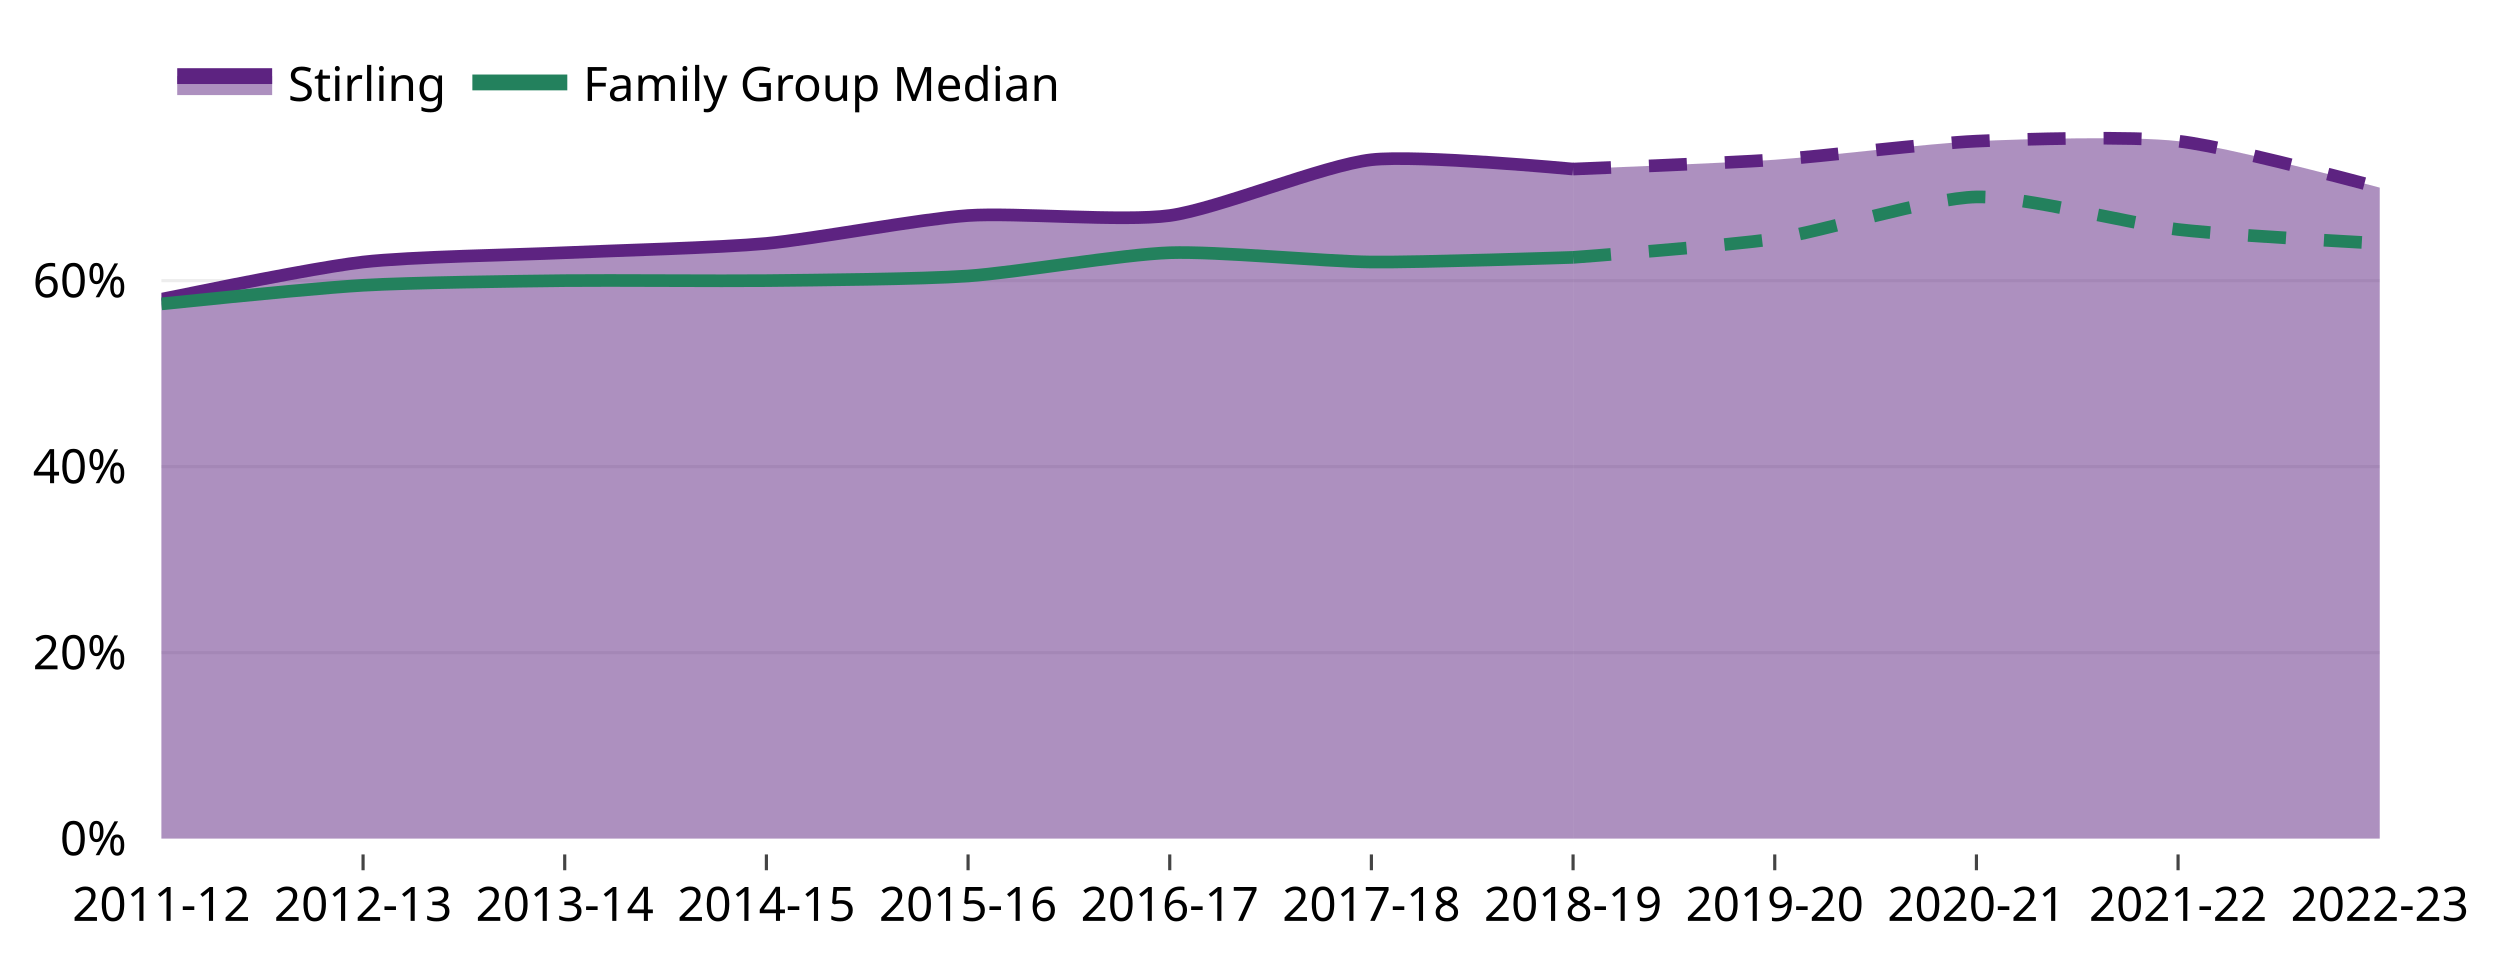
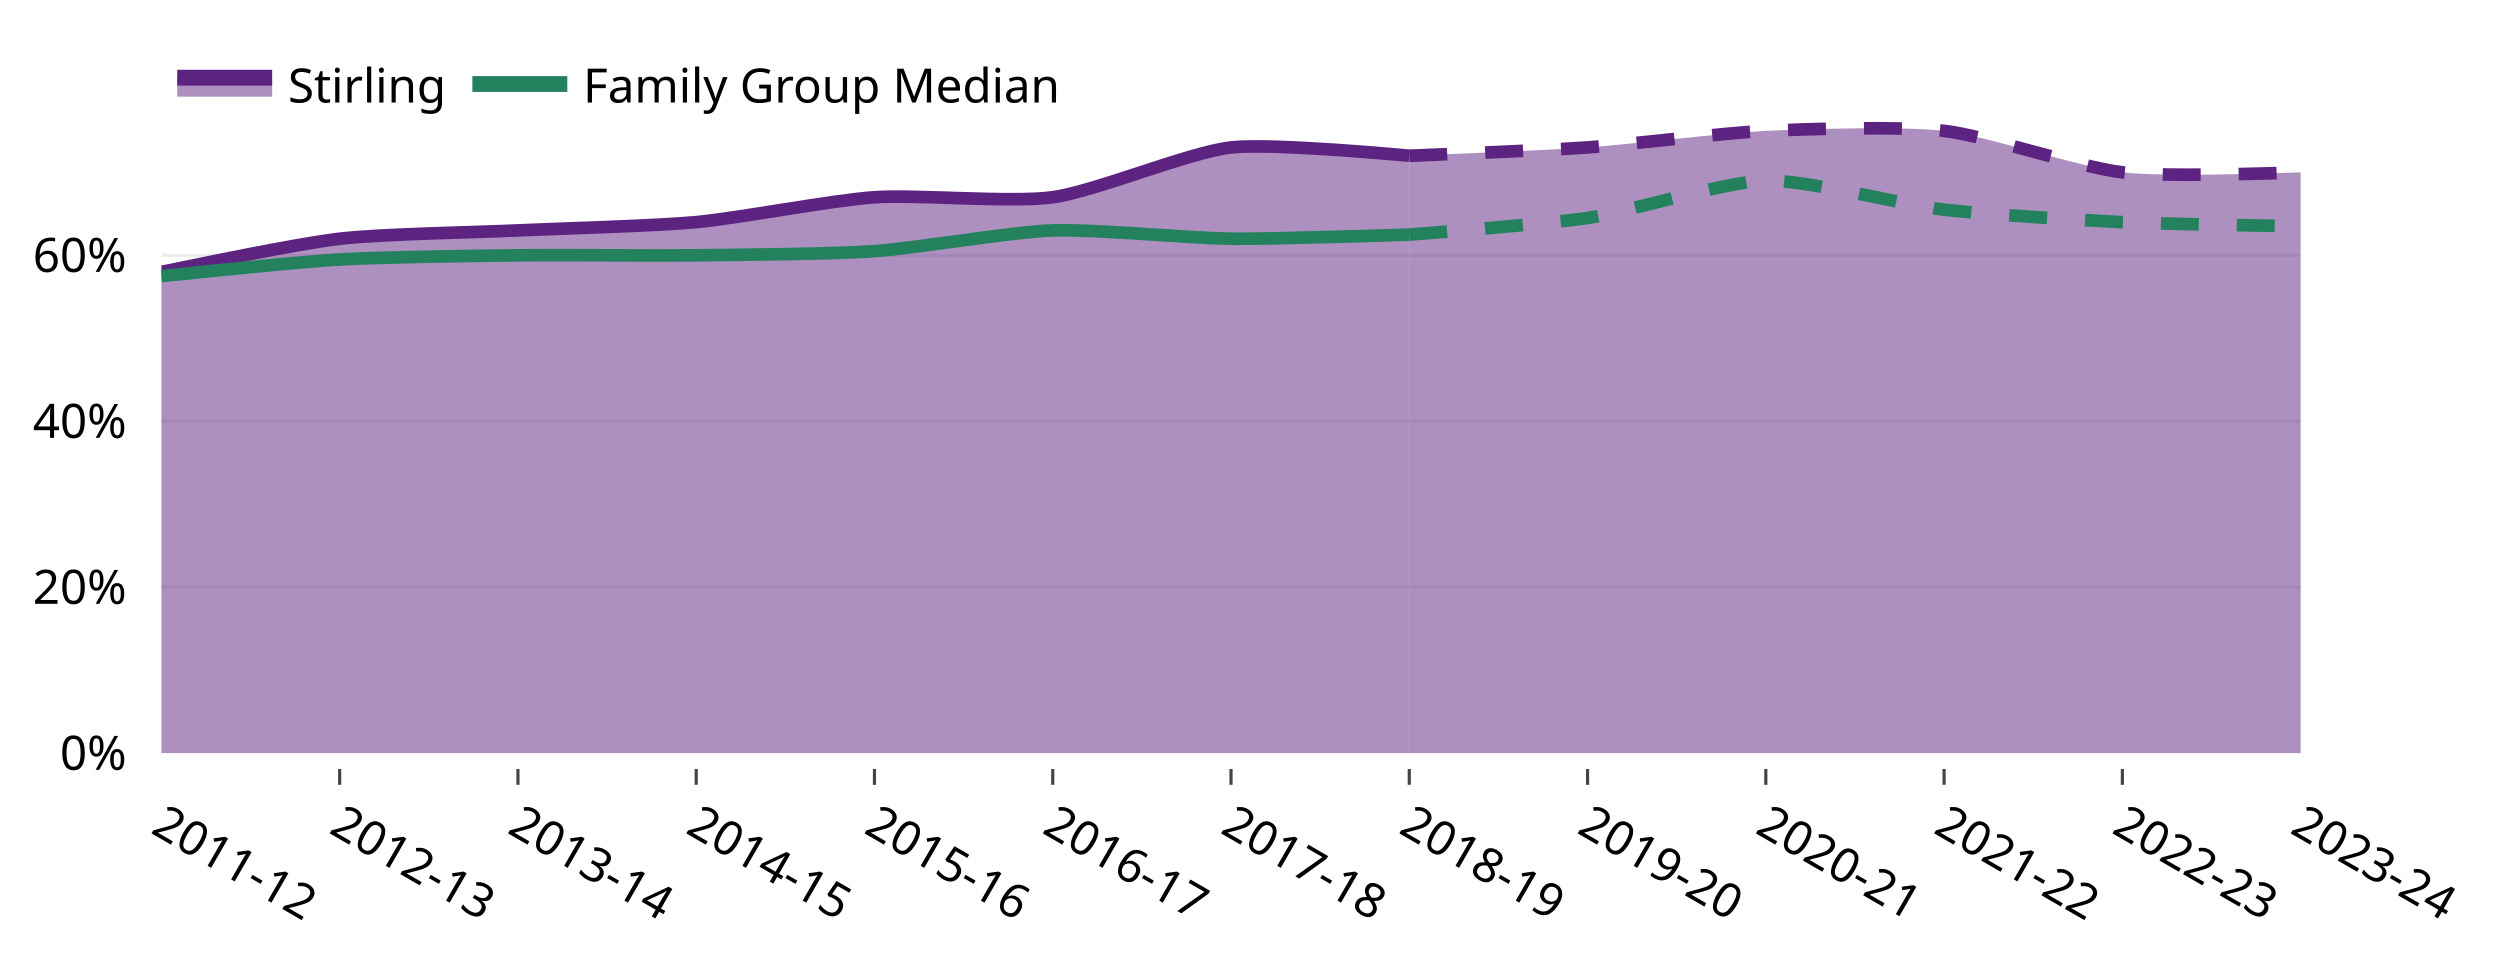
<svg xmlns="http://www.w3.org/2000/svg" class="main-svg" width="790" height="305" style="" viewBox="0 0 790 305">
  <rect x="0" y="0" width="790" height="305" style="fill: rgb(255, 255, 255); fill-opacity: 1;" />
-   <defs id="defs-33af59">
+   <defs id="defs-5ae3da">
    <g class="clips">
-       <clipPath id="clip33af59xyplot" class="plotclip">
-         <rect width="701" height="232" />
-       </clipPath>
-       <clipPath class="axesclip" id="clip33af59x">
-         <rect x="51" y="0" width="701" height="305" />
-       </clipPath>
-       <clipPath class="axesclip" id="clip33af59y">
-         <rect x="0" y="33" width="790" height="232" />
-       </clipPath>
-       <clipPath class="axesclip" id="clip33af59xy">
-         <rect x="51" y="33" width="701" height="232" />
+       <clipPath id="clip5ae3daxyplot" class="plotclip">
+         <rect width="676" height="207" />
+       </clipPath>
+       <clipPath class="axesclip" id="clip5ae3dax">
+         <rect x="51" y="0" width="676" height="305" />
+       </clipPath>
+       <clipPath class="axesclip" id="clip5ae3day">
+         <rect x="0" y="31" width="790" height="207" />
+       </clipPath>
+       <clipPath class="axesclip" id="clip5ae3daxy">
+         <rect x="51" y="31" width="676" height="207" />
      </clipPath>
    </g>
    <g class="gradients" />
    <g class="patterns" />
  </defs>
  <g class="bglayer">
-     <rect class="bg" x="41" y="23" width="721" height="252" style="fill: rgb(0, 0, 0); fill-opacity: 0; stroke-width: 0;" />
+     <rect class="bg" x="41" y="21" width="696" height="227" style="fill: rgb(0, 0, 0); fill-opacity: 0; stroke-width: 0;" />
  </g>
  <g class="layer-below">
    <g class="imagelayer" />
    <g class="shapelayer" />
  </g>
  <g class="cartesianlayer">
    <g class="subplot xy">
      <g class="layer-subplot">
        <g class="shapelayer" />
        <g class="imagelayer" />
      </g>
      <g class="minor-gridlayer">
        <g class="x" />
        <g class="y" />
      </g>
      <g class="gridlayer">
        <g class="x">
-           <path class="xgrid crisp" transform="translate(114.73,0)" d="M0,33v232" style="stroke: rgb(255, 255, 255); stroke-opacity: 1; stroke-width: 1px;" />
-           <path class="xgrid crisp" transform="translate(178.45,0)" d="M0,33v232" style="stroke: rgb(255, 255, 255); stroke-opacity: 1; stroke-width: 1px;" />
-           <path class="xgrid crisp" transform="translate(242.18,0)" d="M0,33v232" style="stroke: rgb(255, 255, 255); stroke-opacity: 1; stroke-width: 1px;" />
-           <path class="xgrid crisp" transform="translate(305.91,0)" d="M0,33v232" style="stroke: rgb(255, 255, 255); stroke-opacity: 1; stroke-width: 1px;" />
-           <path class="xgrid crisp" transform="translate(369.64,0)" d="M0,33v232" style="stroke: rgb(255, 255, 255); stroke-opacity: 1; stroke-width: 1px;" />
-           <path class="xgrid crisp" transform="translate(433.36,0)" d="M0,33v232" style="stroke: rgb(255, 255, 255); stroke-opacity: 1; stroke-width: 1px;" />
-           <path class="xgrid crisp" transform="translate(497.09,0)" d="M0,33v232" style="stroke: rgb(255, 255, 255); stroke-opacity: 1; stroke-width: 1px;" />
-           <path class="xgrid crisp" transform="translate(560.82,0)" d="M0,33v232" style="stroke: rgb(255, 255, 255); stroke-opacity: 1; stroke-width: 1px;" />
-           <path class="xgrid crisp" transform="translate(624.55,0)" d="M0,33v232" style="stroke: rgb(255, 255, 255); stroke-opacity: 1; stroke-width: 1px;" />
-           <path class="xgrid crisp" transform="translate(688.27,0)" d="M0,33v232" style="stroke: rgb(255, 255, 255); stroke-opacity: 1; stroke-width: 1px;" />
+           <path class="xgrid crisp" transform="translate(107.33,0)" d="M0,31v207" style="stroke: rgb(255, 255, 255); stroke-opacity: 1; stroke-width: 1px;" />
+           <path class="xgrid crisp" transform="translate(163.67,0)" d="M0,31v207" style="stroke: rgb(255, 255, 255); stroke-opacity: 1; stroke-width: 1px;" />
+           <path class="xgrid crisp" transform="translate(220,0)" d="M0,31v207" style="stroke: rgb(255, 255, 255); stroke-opacity: 1; stroke-width: 1px;" />
+           <path class="xgrid crisp" transform="translate(276.33,0)" d="M0,31v207" style="stroke: rgb(255, 255, 255); stroke-opacity: 1; stroke-width: 1px;" />
+           <path class="xgrid crisp" transform="translate(332.67,0)" d="M0,31v207" style="stroke: rgb(255, 255, 255); stroke-opacity: 1; stroke-width: 1px;" />
+           <path class="xgrid crisp" transform="translate(389,0)" d="M0,31v207" style="stroke: rgb(255, 255, 255); stroke-opacity: 1; stroke-width: 1px;" />
+           <path class="xgrid crisp" transform="translate(445.33,0)" d="M0,31v207" style="stroke: rgb(255, 255, 255); stroke-opacity: 1; stroke-width: 1px;" />
+           <path class="xgrid crisp" transform="translate(501.67,0)" d="M0,31v207" style="stroke: rgb(255, 255, 255); stroke-opacity: 1; stroke-width: 1px;" />
+           <path class="xgrid crisp" transform="translate(558,0)" d="M0,31v207" style="stroke: rgb(255, 255, 255); stroke-opacity: 1; stroke-width: 1px;" />
+           <path class="xgrid crisp" transform="translate(614.33,0)" d="M0,31v207" style="stroke: rgb(255, 255, 255); stroke-opacity: 1; stroke-width: 1px;" />
+           <path class="xgrid crisp" transform="translate(670.67,0)" d="M0,31v207" style="stroke: rgb(255, 255, 255); stroke-opacity: 1; stroke-width: 1px;" />
        </g>
        <g class="y">
-           <path class="ygrid crisp" transform="translate(0,206.23)" d="M51,0h701" style="stroke: rgb(237, 237, 237); stroke-opacity: 1; stroke-width: 1px;" />
-           <path class="ygrid crisp" transform="translate(0,147.45)" d="M51,0h701" style="stroke: rgb(237, 237, 237); stroke-opacity: 1; stroke-width: 1px;" />
-           <path class="ygrid crisp" transform="translate(0,88.68)" d="M51,0h701" style="stroke: rgb(237, 237, 237); stroke-opacity: 1; stroke-width: 1px;" />
+           <path class="ygrid crisp" transform="translate(0,185.56)" d="M51,0h676" style="stroke: rgb(237, 237, 237); stroke-opacity: 1; stroke-width: 1px;" />
+           <path class="ygrid crisp" transform="translate(0,133.12)" d="M51,0h676" style="stroke: rgb(237, 237, 237); stroke-opacity: 1; stroke-width: 1px;" />
+           <path class="ygrid crisp" transform="translate(0,80.68)" d="M51,0h676" style="stroke: rgb(237, 237, 237); stroke-opacity: 1; stroke-width: 1px;" />
        </g>
      </g>
      <g class="zerolinelayer">
-         <path class="yzl zl crisp" transform="translate(0,265)" d="M51,0h701" style="stroke: rgb(255, 255, 255); stroke-opacity: 1; stroke-width: 2px;" />
+         <path class="yzl zl crisp" transform="translate(0,238)" d="M51,0h676" style="stroke: rgb(255, 255, 255); stroke-opacity: 1; stroke-width: 2px;" />
      </g>
      <path class="xlines-below" />
      <path class="ylines-below" />
      <g class="overlines-below" />
      <g class="xaxislayer-below" />
      <g class="yaxislayer-below" />
      <g class="overaxes-below" />
-       <g class="plot" transform="translate(51,33)" clip-path="url(#clip33af59xyplot)">
+       <g class="plot" transform="translate(51,31)" clip-path="url(#clip5ae3daxyplot)">
        <g class="scatterlayer mlayer">
-           <g class="trace scatter trace67c155" style="stroke-miterlimit: 2;">
+           <g class="trace scatter tracef9bf88" style="stroke-miterlimit: 2;">
            <g class="fills">
              <g>
-                 <path class="js-fill" d="M446.09,232L0,232L0,61.56Q48.8,51.51 63.73,49.8C78.54,48.1 112.58,47.54 127.45,46.86C142.32,46.18 176.34,45.3 191.18,43.93C206.08,42.56 240,36.14 254.91,35.11C269.75,34.09 303.9,37.11 318.64,35.11C333.65,33.07 367.36,19.17 382.36,17.48C397.1,15.82 446.09,20.42 446.09,20.42Q446.09,20.42 446.09,20.42" style="fill: rgb(93, 35, 129); fill-opacity: 0.5; stroke-width: 0;" />
-               </g>
-             </g>
-             <g class="errorbars" />
-             <g class="lines">
-               <path class="js-line" d="M0,61.56Q48.8,51.51 63.73,49.8C78.54,48.1 112.58,47.54 127.45,46.86C142.32,46.18 176.34,45.3 191.18,43.93C206.08,42.56 240,36.14 254.91,35.11C269.75,34.09 303.9,37.11 318.64,35.11C333.65,33.07 367.36,19.17 382.36,17.48C397.1,15.82 446.09,20.42 446.09,20.42Q446.09,20.42 446.09,20.42" style="vector-effect: none; fill: none; stroke: rgb(93, 35, 129); stroke-opacity: 1; stroke-width: 4px; opacity: 1;" />
-             </g>
-             <g class="points" />
-             <g class="text" />
-           </g>
-           <g class="trace scatter traceb25a3b" style="stroke-miterlimit: 2;">
+                 <path class="js-fill" d="M394.33,207L0,207L0,54.92Q43.13,45.97 56.33,44.44C69.42,42.92 99.52,42.42 112.67,41.81C125.81,41.2 155.88,40.41 169,39.19C182.17,37.97 212.15,32.24 225.33,31.33C238.44,30.42 268.65,33.12 281.67,31.33C294.94,29.51 324.73,17.09 338,15.59C351.03,14.11 394.33,18.22 394.33,18.22Q394.33,18.22 394.33,18.22" style="fill: rgb(93, 35, 129); fill-opacity: 0.5; stroke-width: 0;" />
+               </g>
+             </g>
+             <g class="errorbars" />
+             <g class="lines">
+               <path class="js-line" d="M0,54.92Q43.13,45.97 56.33,44.44C69.42,42.92 99.52,42.42 112.67,41.81C125.81,41.2 155.88,40.41 169,39.19C182.17,37.97 212.15,32.24 225.33,31.33C238.44,30.42 268.65,33.12 281.67,31.33C294.94,29.51 324.73,17.09 338,15.59C351.03,14.11 394.33,18.22 394.33,18.22Q394.33,18.22 394.33,18.22" style="vector-effect: none; fill: none; stroke: rgb(93, 35, 129); stroke-opacity: 1; stroke-width: 4px; opacity: 1;" />
+             </g>
+             <g class="points" />
+             <g class="text" />
+           </g>
+           <g class="trace scatter traceec02f0" style="stroke-miterlimit: 2;">
            <g class="fills">
              <g>
-                 <path class="js-fill" d="M701,232L446.09,232L446.09,20.42Q446.09,20.42 446.09,20.42C446.09,20.42 494.96,18.51 509.82,17.48C524.7,16.45 558.66,12.29 573.55,11.6C588.4,10.92 622.5,9.92 637.27,11.6Q652.24,13.3 701,26.29" style="fill: rgb(93, 35, 129); fill-opacity: 0.5; stroke-width: 0;" />
-               </g>
-             </g>
-             <g class="errorbars" />
-             <g class="lines">
-               <path class="js-line" d="M446.09,20.42Q446.09,20.42 446.09,20.42C446.09,20.42 494.96,18.51 509.82,17.48C524.7,16.45 558.66,12.29 573.55,11.6C588.4,10.92 622.5,9.92 637.27,11.6Q652.24,13.3 701,26.29" style="vector-effect: none; fill: none; stroke: rgb(93, 35, 129); stroke-opacity: 1; stroke-dasharray: 12px, 12px; stroke-width: 4px; opacity: 1;" />
-             </g>
-             <g class="points" />
-             <g class="text" />
-           </g>
-           <g class="trace scatter trace4dda13" style="stroke-miterlimit: 2; opacity: 1;">
+                 <path class="js-fill" d="M676,207L394.33,207L394.33,18.22Q394.33,18.22 394.33,18.22C394.33,18.22 437.54,16.51 450.67,15.59C463.82,14.67 493.84,10.96 507,10.35C520.13,9.74 550.27,8.85 563.33,10.35C576.56,11.87 606.44,21.94 619.67,23.46Q632.73,24.96 676,23.46" style="fill: rgb(93, 35, 129); fill-opacity: 0.5; stroke-width: 0;" />
+               </g>
+             </g>
+             <g class="errorbars" />
+             <g class="lines">
+               <path class="js-line" d="M394.33,18.22Q394.33,18.22 394.33,18.22C394.33,18.22 437.54,16.51 450.67,15.59C463.82,14.67 493.84,10.96 507,10.35C520.13,9.74 550.27,8.85 563.33,10.35C576.56,11.87 606.44,21.94 619.67,23.46Q632.73,24.96 676,23.46" style="vector-effect: none; fill: none; stroke: rgb(93, 35, 129); stroke-opacity: 1; stroke-dasharray: 12px, 12px; stroke-width: 4px; opacity: 1;" />
+             </g>
+             <g class="points" />
+             <g class="text" />
+           </g>
+           <g class="trace scatter trace43145b" style="stroke-miterlimit: 2; opacity: 1;">
            <g class="fills" />
            <g class="errorbars" />
            <g class="lines">
-               <path class="js-line" d="M0,63.03Q48.85,58.01 63.73,57.15C78.58,56.29 112.58,55.85 127.45,55.68C142.32,55.51 176.31,55.85 191.18,55.68C206.05,55.51 240.06,55.24 254.91,54.21C269.8,53.18 303.75,47.37 318.64,46.86C333.49,46.35 367.49,49.63 382.36,49.8C397.23,49.97 446.09,48.33 446.09,48.33Q446.09,48.33 446.09,48.33" style="vector-effect: none; fill: none; stroke: rgb(35, 129, 93); stroke-opacity: 1; stroke-width: 4px; opacity: 1;" />
-             </g>
-             <g class="points" />
-             <g class="text" />
-           </g>
-           <g class="trace scatter trace51c5bf" style="stroke-miterlimit: 2; opacity: 1;">
+               <path class="js-line" d="M0,56.24Q43.17,51.76 56.33,50.99C69.46,50.23 99.52,49.83 112.67,49.68C125.81,49.53 155.86,49.83 169,49.68C182.14,49.53 212.21,49.28 225.33,48.37C238.5,47.45 268.51,42.27 281.67,41.81C294.8,41.36 324.85,44.29 338,44.44C351.14,44.59 394.33,43.13 394.33,43.13Q394.33,43.13 394.33,43.13" style="vector-effect: none; fill: none; stroke: rgb(35, 129, 93); stroke-opacity: 1; stroke-width: 4px; opacity: 1;" />
+             </g>
+             <g class="points" />
+             <g class="text" />
+           </g>
+           <g class="trace scatter trace4d0f7d" style="stroke-miterlimit: 2; opacity: 1;">
            <g class="fills" />
            <g class="errorbars" />
            <g class="lines">
-               <path class="js-line" d="M446.09,48.33Q446.09,48.33 446.09,48.33C446.09,48.33 495.01,44.67 509.82,42.46C524.75,40.23 558.65,29.56 573.55,29.23C588.39,28.9 622.36,37.8 637.27,39.52Q652.1,41.23 701,43.93" style="vector-effect: none; fill: none; stroke: rgb(35, 129, 93); stroke-opacity: 1; stroke-dasharray: 12px, 12px; stroke-width: 4px; opacity: 1;" />
+               <path class="js-line" d="M394.33,43.13Q394.33,43.13 394.33,43.13C394.33,43.13 437.58,39.85 450.67,37.88C463.87,35.89 493.83,26.38 507,26.08C520.12,25.79 550.15,33.73 563.33,35.26C576.44,36.78 606.52,38.58 619.67,39.19Q632.81,39.8 676,40.5" style="vector-effect: none; fill: none; stroke: rgb(35, 129, 93); stroke-opacity: 1; stroke-dasharray: 12px, 12px; stroke-width: 4px; opacity: 1;" />
            </g>
            <g class="points" />
            <g class="text" />
          </g>
        </g>
      </g>
      <g class="overplot" />
      <path class="xlines-above crisp" d="" style="fill: none; stroke-width: 1px; stroke: rgb(0, 0, 0); stroke-opacity: 0;" />
      <path class="ylines-above crisp" d="M0,0" style="fill: none;" />
      <g class="overlines-above" />
      <g class="xaxislayer-above">
-         <path class="xtick ticks crisp" d="M0,275v-5" transform="translate(114.73,0)" style="stroke: rgb(68, 68, 68); stroke-opacity: 1; stroke-width: 1px;" />
-         <path class="xtick ticks crisp" d="M0,275v-5" transform="translate(178.45,0)" style="stroke: rgb(68, 68, 68); stroke-opacity: 1; stroke-width: 1px;" />
-         <path class="xtick ticks crisp" d="M0,275v-5" transform="translate(242.18,0)" style="stroke: rgb(68, 68, 68); stroke-opacity: 1; stroke-width: 1px;" />
-         <path class="xtick ticks crisp" d="M0,275v-5" transform="translate(305.91,0)" style="stroke: rgb(68, 68, 68); stroke-opacity: 1; stroke-width: 1px;" />
-         <path class="xtick ticks crisp" d="M0,275v-5" transform="translate(369.64,0)" style="stroke: rgb(68, 68, 68); stroke-opacity: 1; stroke-width: 1px;" />
-         <path class="xtick ticks crisp" d="M0,275v-5" transform="translate(433.36,0)" style="stroke: rgb(68, 68, 68); stroke-opacity: 1; stroke-width: 1px;" />
-         <path class="xtick ticks crisp" d="M0,275v-5" transform="translate(497.09,0)" style="stroke: rgb(68, 68, 68); stroke-opacity: 1; stroke-width: 1px;" />
-         <path class="xtick ticks crisp" d="M0,275v-5" transform="translate(560.82,0)" style="stroke: rgb(68, 68, 68); stroke-opacity: 1; stroke-width: 1px;" />
-         <path class="xtick ticks crisp" d="M0,275v-5" transform="translate(624.55,0)" style="stroke: rgb(68, 68, 68); stroke-opacity: 1; stroke-width: 1px;" />
-         <path class="xtick ticks crisp" d="M0,275v-5" transform="translate(688.27,0)" style="stroke: rgb(68, 68, 68); stroke-opacity: 1; stroke-width: 1px;" />
-         <g class="xtick">
-           <text text-anchor="middle" x="0" y="291" transform="translate(51,0)" style="font-family: 'Segoe UI Semibold'; font-size: 15px; fill: rgb(0, 0, 0); fill-opacity: 1; white-space: pre; opacity: 1;">2011-12</text>
-         </g>
-         <g class="xtick">
-           <text text-anchor="middle" x="0" y="291" transform="translate(114.73,0)" style="font-family: 'Segoe UI Semibold'; font-size: 15px; fill: rgb(0, 0, 0); fill-opacity: 1; white-space: pre; opacity: 1;">2012-13</text>
-         </g>
-         <g class="xtick">
-           <text text-anchor="middle" x="0" y="291" transform="translate(178.45,0)" style="font-family: 'Segoe UI Semibold'; font-size: 15px; fill: rgb(0, 0, 0); fill-opacity: 1; white-space: pre; opacity: 1;">2013-14</text>
-         </g>
-         <g class="xtick">
-           <text text-anchor="middle" x="0" y="291" transform="translate(242.18,0)" style="font-family: 'Segoe UI Semibold'; font-size: 15px; fill: rgb(0, 0, 0); fill-opacity: 1; white-space: pre; opacity: 1;">2014-15</text>
-         </g>
-         <g class="xtick">
-           <text text-anchor="middle" x="0" y="291" transform="translate(305.91,0)" style="font-family: 'Segoe UI Semibold'; font-size: 15px; fill: rgb(0, 0, 0); fill-opacity: 1; white-space: pre; opacity: 1;">2015-16</text>
-         </g>
-         <g class="xtick">
-           <text text-anchor="middle" x="0" y="291" transform="translate(369.64,0)" style="font-family: 'Segoe UI Semibold'; font-size: 15px; fill: rgb(0, 0, 0); fill-opacity: 1; white-space: pre; opacity: 1;">2016-17</text>
-         </g>
-         <g class="xtick">
-           <text text-anchor="middle" x="0" y="291" transform="translate(433.36,0)" style="font-family: 'Segoe UI Semibold'; font-size: 15px; fill: rgb(0, 0, 0); fill-opacity: 1; white-space: pre; opacity: 1;">2017-18</text>
-         </g>
-         <g class="xtick">
-           <text text-anchor="middle" x="0" y="291" transform="translate(497.09,0)" style="font-family: 'Segoe UI Semibold'; font-size: 15px; fill: rgb(0, 0, 0); fill-opacity: 1; white-space: pre; opacity: 1;">2018-19</text>
-         </g>
-         <g class="xtick">
-           <text text-anchor="middle" x="0" y="291" transform="translate(560.82,0)" style="font-family: 'Segoe UI Semibold'; font-size: 15px; fill: rgb(0, 0, 0); fill-opacity: 1; white-space: pre; opacity: 1;">2019-20</text>
-         </g>
-         <g class="xtick">
-           <text text-anchor="middle" x="0" y="291" transform="translate(624.55,0)" style="font-family: 'Segoe UI Semibold'; font-size: 15px; fill: rgb(0, 0, 0); fill-opacity: 1; white-space: pre; opacity: 1;">2020-21</text>
-         </g>
-         <g class="xtick">
-           <text text-anchor="middle" x="0" y="291" transform="translate(688.27,0)" style="font-family: 'Segoe UI Semibold'; font-size: 15px; fill: rgb(0, 0, 0); fill-opacity: 1; white-space: pre; opacity: 1;">2021-22</text>
-         </g>
-         <g class="xtick">
-           <text text-anchor="middle" x="0" y="291" transform="translate(752,0)" style="font-family: 'Segoe UI Semibold'; font-size: 15px; fill: rgb(0, 0, 0); fill-opacity: 1; white-space: pre; opacity: 1;">2022-23</text>
+         <path class="xtick ticks crisp" d="M0,248v-5" transform="translate(107.33,0)" style="stroke: rgb(68, 68, 68); stroke-opacity: 1; stroke-width: 1px;" />
+         <path class="xtick ticks crisp" d="M0,248v-5" transform="translate(163.67,0)" style="stroke: rgb(68, 68, 68); stroke-opacity: 1; stroke-width: 1px;" />
+         <path class="xtick ticks crisp" d="M0,248v-5" transform="translate(220,0)" style="stroke: rgb(68, 68, 68); stroke-opacity: 1; stroke-width: 1px;" />
+         <path class="xtick ticks crisp" d="M0,248v-5" transform="translate(276.33,0)" style="stroke: rgb(68, 68, 68); stroke-opacity: 1; stroke-width: 1px;" />
+         <path class="xtick ticks crisp" d="M0,248v-5" transform="translate(332.67,0)" style="stroke: rgb(68, 68, 68); stroke-opacity: 1; stroke-width: 1px;" />
+         <path class="xtick ticks crisp" d="M0,248v-5" transform="translate(389,0)" style="stroke: rgb(68, 68, 68); stroke-opacity: 1; stroke-width: 1px;" />
+         <path class="xtick ticks crisp" d="M0,248v-5" transform="translate(445.33,0)" style="stroke: rgb(68, 68, 68); stroke-opacity: 1; stroke-width: 1px;" />
+         <path class="xtick ticks crisp" d="M0,248v-5" transform="translate(501.67,0)" style="stroke: rgb(68, 68, 68); stroke-opacity: 1; stroke-width: 1px;" />
+         <path class="xtick ticks crisp" d="M0,248v-5" transform="translate(558,0)" style="stroke: rgb(68, 68, 68); stroke-opacity: 1; stroke-width: 1px;" />
+         <path class="xtick ticks crisp" d="M0,248v-5" transform="translate(614.33,0)" style="stroke: rgb(68, 68, 68); stroke-opacity: 1; stroke-width: 1px;" />
+         <path class="xtick ticks crisp" d="M0,248v-5" transform="translate(670.67,0)" style="stroke: rgb(68, 68, 68); stroke-opacity: 1; stroke-width: 1px;" />
+         <g class="xtick">
+           <text text-anchor="start" x="0" y="264" transform="translate(51,0) rotate(30,0,256.5)" style="font-family: 'Segoe UI Semibold'; font-size: 15px; fill: rgb(0, 0, 0); fill-opacity: 1; white-space: pre; opacity: 1;">2011-12</text>
+         </g>
+         <g class="xtick">
+           <text text-anchor="start" x="0" y="264" transform="translate(107.33,0) rotate(30,0,256.5)" style="font-family: 'Segoe UI Semibold'; font-size: 15px; fill: rgb(0, 0, 0); fill-opacity: 1; white-space: pre; opacity: 1;">2012-13</text>
+         </g>
+         <g class="xtick">
+           <text text-anchor="start" x="0" y="264" transform="translate(163.67,0) rotate(30,0,256.5)" style="font-family: 'Segoe UI Semibold'; font-size: 15px; fill: rgb(0, 0, 0); fill-opacity: 1; white-space: pre; opacity: 1;">2013-14</text>
+         </g>
+         <g class="xtick">
+           <text text-anchor="start" x="0" y="264" transform="translate(220,0) rotate(30,0,256.5)" style="font-family: 'Segoe UI Semibold'; font-size: 15px; fill: rgb(0, 0, 0); fill-opacity: 1; white-space: pre; opacity: 1;">2014-15</text>
+         </g>
+         <g class="xtick">
+           <text text-anchor="start" x="0" y="264" transform="translate(276.33,0) rotate(30,0,256.5)" style="font-family: 'Segoe UI Semibold'; font-size: 15px; fill: rgb(0, 0, 0); fill-opacity: 1; white-space: pre; opacity: 1;">2015-16</text>
+         </g>
+         <g class="xtick">
+           <text text-anchor="start" x="0" y="264" transform="translate(332.67,0) rotate(30,0,256.5)" style="font-family: 'Segoe UI Semibold'; font-size: 15px; fill: rgb(0, 0, 0); fill-opacity: 1; white-space: pre; opacity: 1;">2016-17</text>
+         </g>
+         <g class="xtick">
+           <text text-anchor="start" x="0" y="264" transform="translate(389,0) rotate(30,0,256.5)" style="font-family: 'Segoe UI Semibold'; font-size: 15px; fill: rgb(0, 0, 0); fill-opacity: 1; white-space: pre; opacity: 1;">2017-18</text>
+         </g>
+         <g class="xtick">
+           <text text-anchor="start" x="0" y="264" transform="translate(445.33,0) rotate(30,0,256.5)" style="font-family: 'Segoe UI Semibold'; font-size: 15px; fill: rgb(0, 0, 0); fill-opacity: 1; white-space: pre; opacity: 1;">2018-19</text>
+         </g>
+         <g class="xtick">
+           <text text-anchor="start" x="0" y="264" transform="translate(501.67,0) rotate(30,0,256.5)" style="font-family: 'Segoe UI Semibold'; font-size: 15px; fill: rgb(0, 0, 0); fill-opacity: 1; white-space: pre; opacity: 1;">2019-20</text>
+         </g>
+         <g class="xtick">
+           <text text-anchor="start" x="0" y="264" transform="translate(558,0) rotate(30,0,256.5)" style="font-family: 'Segoe UI Semibold'; font-size: 15px; fill: rgb(0, 0, 0); fill-opacity: 1; white-space: pre; opacity: 1;">2020-21</text>
+         </g>
+         <g class="xtick">
+           <text text-anchor="start" x="0" y="264" transform="translate(614.33,0) rotate(30,0,256.5)" style="font-family: 'Segoe UI Semibold'; font-size: 15px; fill: rgb(0, 0, 0); fill-opacity: 1; white-space: pre; opacity: 1;">2021-22</text>
+         </g>
+         <g class="xtick">
+           <text text-anchor="start" x="0" y="264" transform="translate(670.67,0) rotate(30,0,256.5)" style="font-family: 'Segoe UI Semibold'; font-size: 15px; fill: rgb(0, 0, 0); fill-opacity: 1; white-space: pre; opacity: 1;">2022-23</text>
+         </g>
+         <g class="xtick">
+           <text text-anchor="start" x="0" y="264" transform="translate(727,0) rotate(30,0,256.5)" style="font-family: 'Segoe UI Semibold'; font-size: 15px; fill: rgb(0, 0, 0); fill-opacity: 1; white-space: pre; opacity: 1;">2023-24</text>
        </g>
      </g>
      <g class="yaxislayer-above">
        <g class="ytick">
-           <text text-anchor="end" x="40" y="5.25" transform="translate(0,265)" style="font-family: 'Segoe UI Semibold'; font-size: 15px; fill: rgb(0, 0, 0); fill-opacity: 1; white-space: pre; opacity: 1;">0%</text>
-         </g>
-         <g class="ytick">
-           <text text-anchor="end" x="40" y="5.25" style="font-family: 'Segoe UI Semibold'; font-size: 15px; fill: rgb(0, 0, 0); fill-opacity: 1; white-space: pre; opacity: 1;" transform="translate(0,206.23)">20%</text>
-         </g>
-         <g class="ytick">
-           <text text-anchor="end" x="40" y="5.25" style="font-family: 'Segoe UI Semibold'; font-size: 15px; fill: rgb(0, 0, 0); fill-opacity: 1; white-space: pre; opacity: 1;" transform="translate(0,147.45)">40%</text>
-         </g>
-         <g class="ytick">
-           <text text-anchor="end" x="40" y="5.25" style="font-family: 'Segoe UI Semibold'; font-size: 15px; fill: rgb(0, 0, 0); fill-opacity: 1; white-space: pre; opacity: 1;" transform="translate(0,88.68)">60%</text>
+           <text text-anchor="end" x="40" y="5.25" transform="translate(0,238)" style="font-family: 'Segoe UI Semibold'; font-size: 15px; fill: rgb(0, 0, 0); fill-opacity: 1; white-space: pre; opacity: 1;">0%</text>
+         </g>
+         <g class="ytick">
+           <text text-anchor="end" x="40" y="5.25" style="font-family: 'Segoe UI Semibold'; font-size: 15px; fill: rgb(0, 0, 0); fill-opacity: 1; white-space: pre; opacity: 1;" transform="translate(0,185.56)">20%</text>
+         </g>
+         <g class="ytick">
+           <text text-anchor="end" x="40" y="5.25" style="font-family: 'Segoe UI Semibold'; font-size: 15px; fill: rgb(0, 0, 0); fill-opacity: 1; white-space: pre; opacity: 1;" transform="translate(0,133.12)">40%</text>
+         </g>
+         <g class="ytick">
+           <text text-anchor="end" x="40" y="5.25" style="font-family: 'Segoe UI Semibold'; font-size: 15px; fill: rgb(0, 0, 0); fill-opacity: 1; white-space: pre; opacity: 1;" transform="translate(0,80.68)">60%</text>
        </g>
      </g>
      <g class="overaxes-above" />
    </g>
  </g>
  <g class="polarlayer" />
  <g class="smithlayer" />
  <g class="ternarylayer" />
  <g class="geolayer" />
  <g class="funnelarealayer" />
  <g class="pielayer" />
  <g class="iciclelayer" />
  <g class="treemaplayer" />
  <g class="sunburstlayer" />
  <g class="glimages" />
-   <defs id="topdefs-33af59">
+   <defs id="topdefs-5ae3da">
    <g class="clips" />
-     <clipPath id="legend33af59">
+     <clipPath id="legend5ae3da">
      <rect width="285" height="33" x="0" y="0" />
    </clipPath>
  </defs>
  <g class="layer-above">
    <g class="imagelayer" />
    <g class="shapelayer" />
  </g>
  <g class="infolayer">
-     <g class="legend" pointer-events="all" transform="translate(51,9.8)">
+     <g class="legend" pointer-events="all" transform="translate(51,10.3)">
      <rect class="bg" shape-rendering="crispEdges" width="285" height="33" x="0" y="0" style="stroke: rgb(68, 68, 68); stroke-opacity: 1; fill: rgb(0, 0, 0); fill-opacity: 0; stroke-width: 0px;" />
-       <g class="scrollbox" transform="" clip-path="url(#legend33af59)">
+       <g class="scrollbox" transform="" clip-path="url(#legend5ae3da)">
        <g class="groups">
          <g class="traces" transform="translate(0,16.25)" style="opacity: 1;">
            <text class="legendtext" text-anchor="start" x="40" y="5.85" style="font-family: 'Segoe UI Semibold'; font-size: 15px; fill: rgb(0, 0, 0); fill-opacity: 1; white-space: pre;">Stirling</text>
            <g class="layers">
              <g class="legendfill">
                <path class="js-fill" d="M5,-2h30v6h-30z" style="stroke-width: 0; fill: rgb(93, 35, 129); fill-opacity: 0.5;" />
              </g>
              <g class="legendlines">
                <path class="js-line" d="M5,-2h30" style="fill: none; stroke: rgb(93, 35, 129); stroke-opacity: 1; stroke-width: 5px;" />
              </g>
              <g class="legendsymbols">
                <g class="legendpoints" />
              </g>
            </g>
            <rect class="legendtoggle" x="0" y="-11.25" width="90.766" height="22.5" style="fill: rgb(0, 0, 0); fill-opacity: 0;" />
          </g>
          <g class="traces" transform="translate(93.26562,16.25)" style="opacity: 1;">
            <text class="legendtext" text-anchor="start" x="40" y="5.85" style="font-family: 'Segoe UI Semibold'; font-size: 15px; fill: rgb(0, 0, 0); fill-opacity: 1; white-space: pre;">Family Group Median</text>
            <g class="layers" style="opacity: 1;">
              <g class="legendfill" />
              <g class="legendlines">
                <path class="js-line" d="M5,0h30" style="fill: none; stroke: rgb(35, 129, 93); stroke-opacity: 1; stroke-width: 5px;" />
              </g>
              <g class="legendsymbols">
                <g class="legendpoints" />
              </g>
            </g>
            <rect class="legendtoggle" x="0" y="-11.25" width="188.609" height="22.5" style="fill: rgb(0, 0, 0); fill-opacity: 0;" />
          </g>
        </g>
      </g>
      <rect class="scrollbar" rx="20" ry="3" width="0" height="0" x="0" y="0" style="fill: rgb(128, 139, 164); fill-opacity: 1;" />
    </g>
    <g class="g-gtitle" />
    <g class="g-xtitle" />
    <g class="g-ytitle" />
  </g>
</svg>
